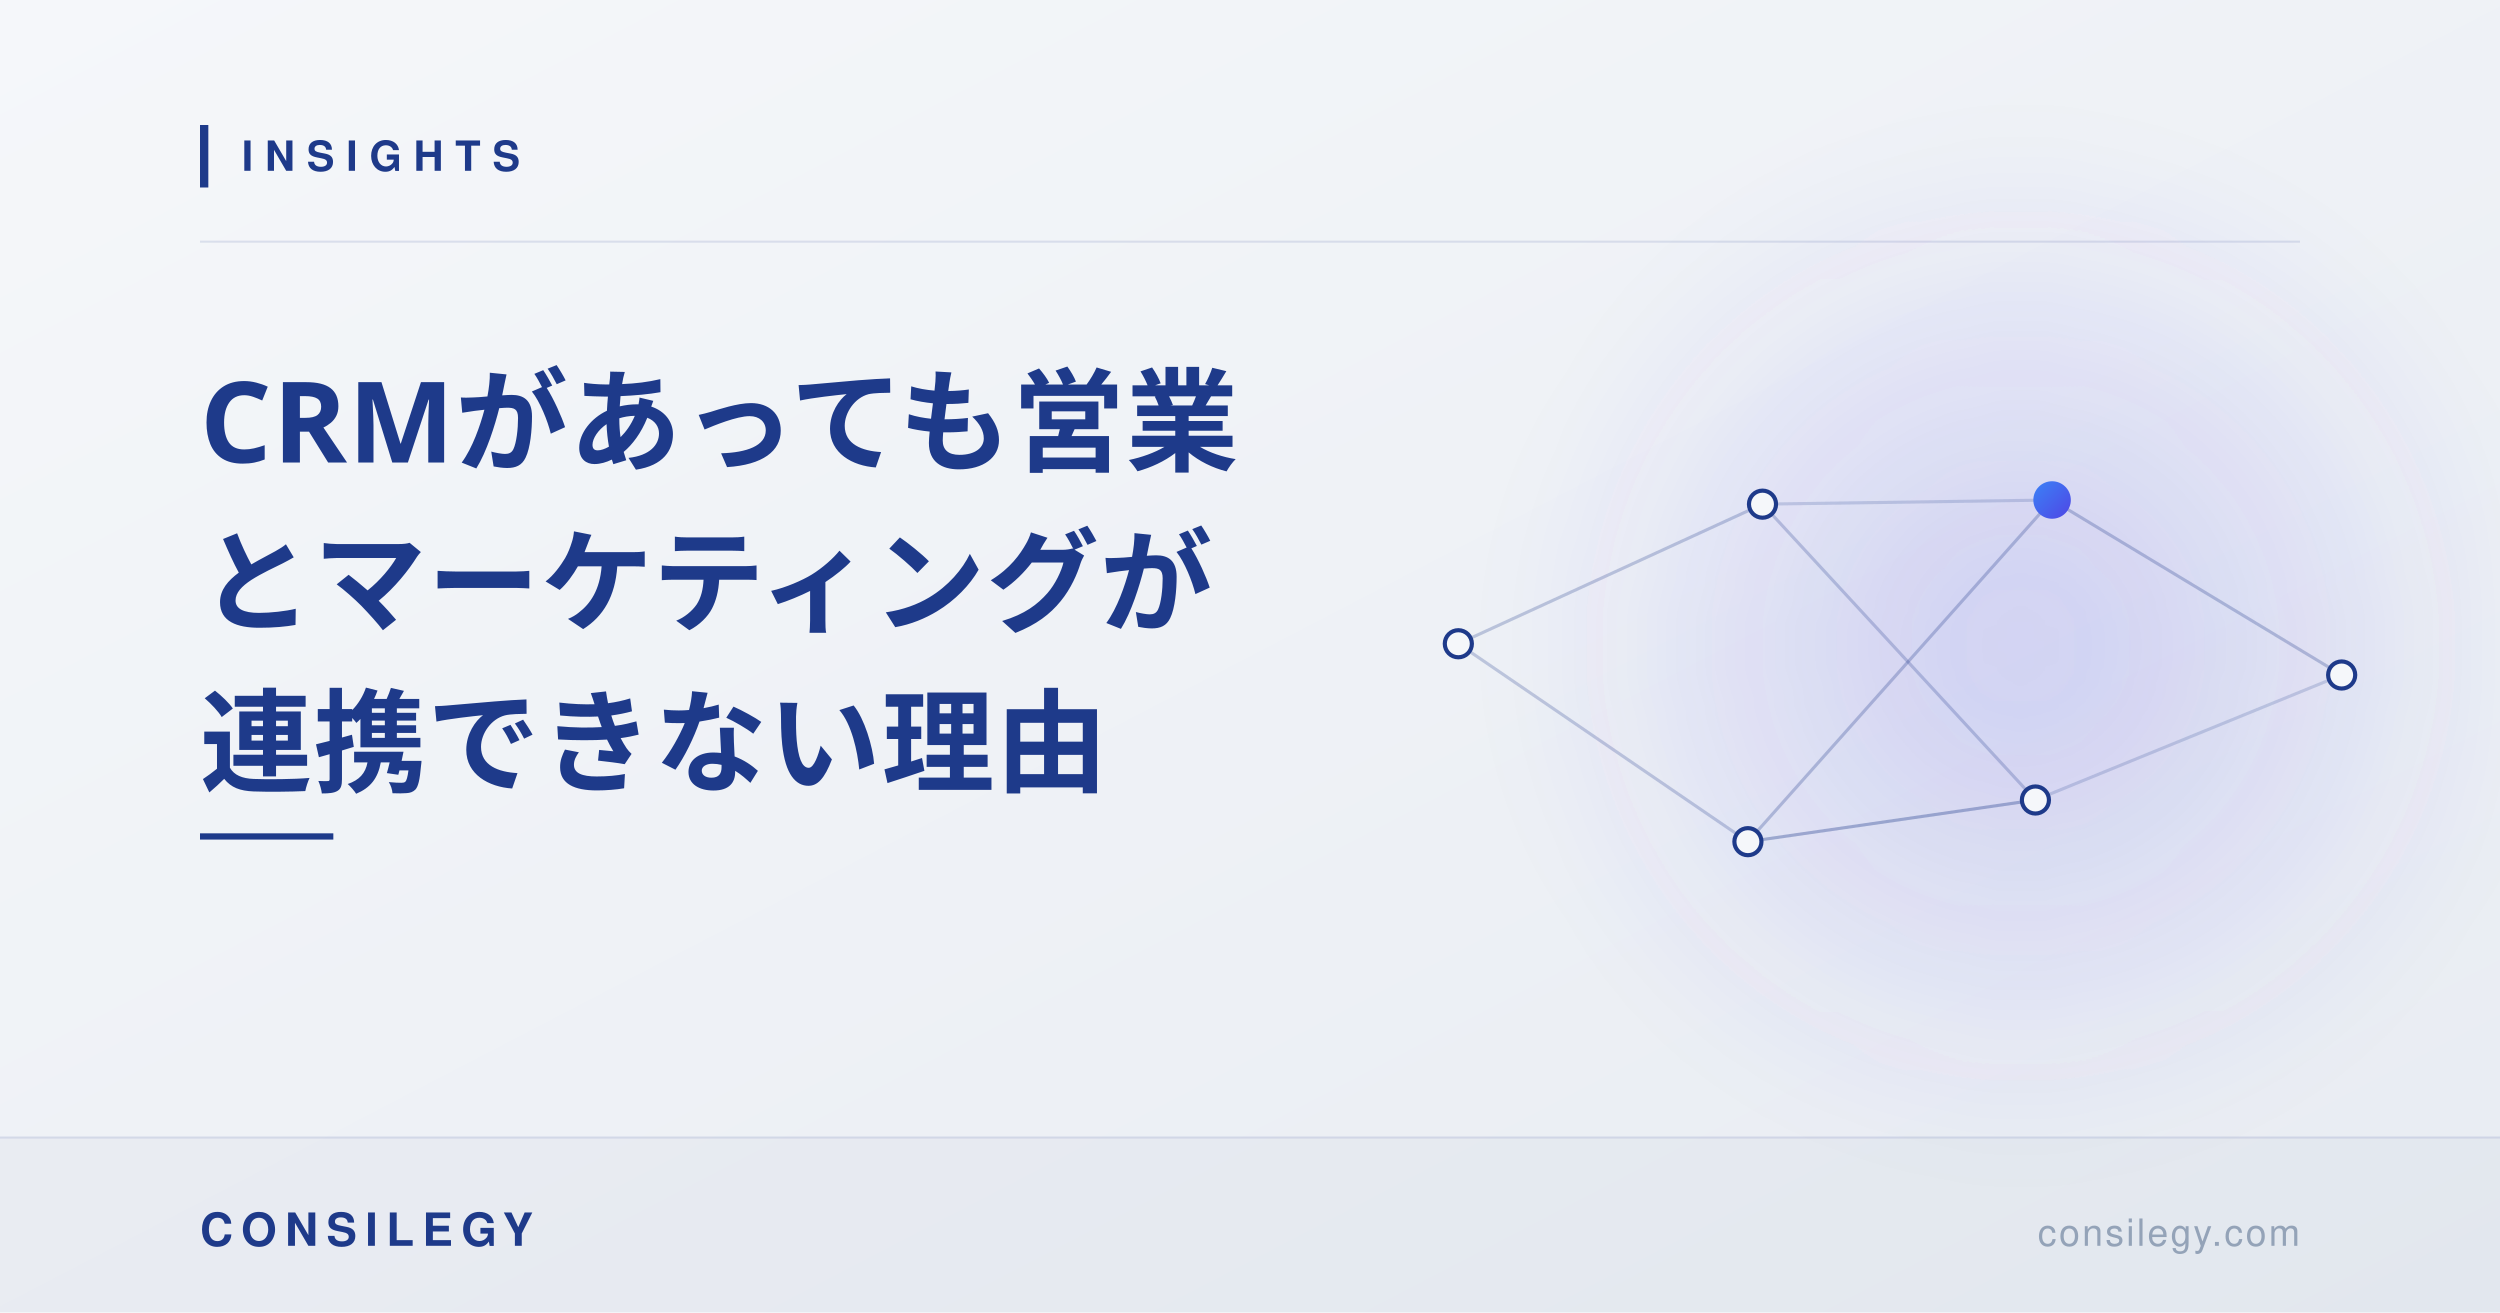
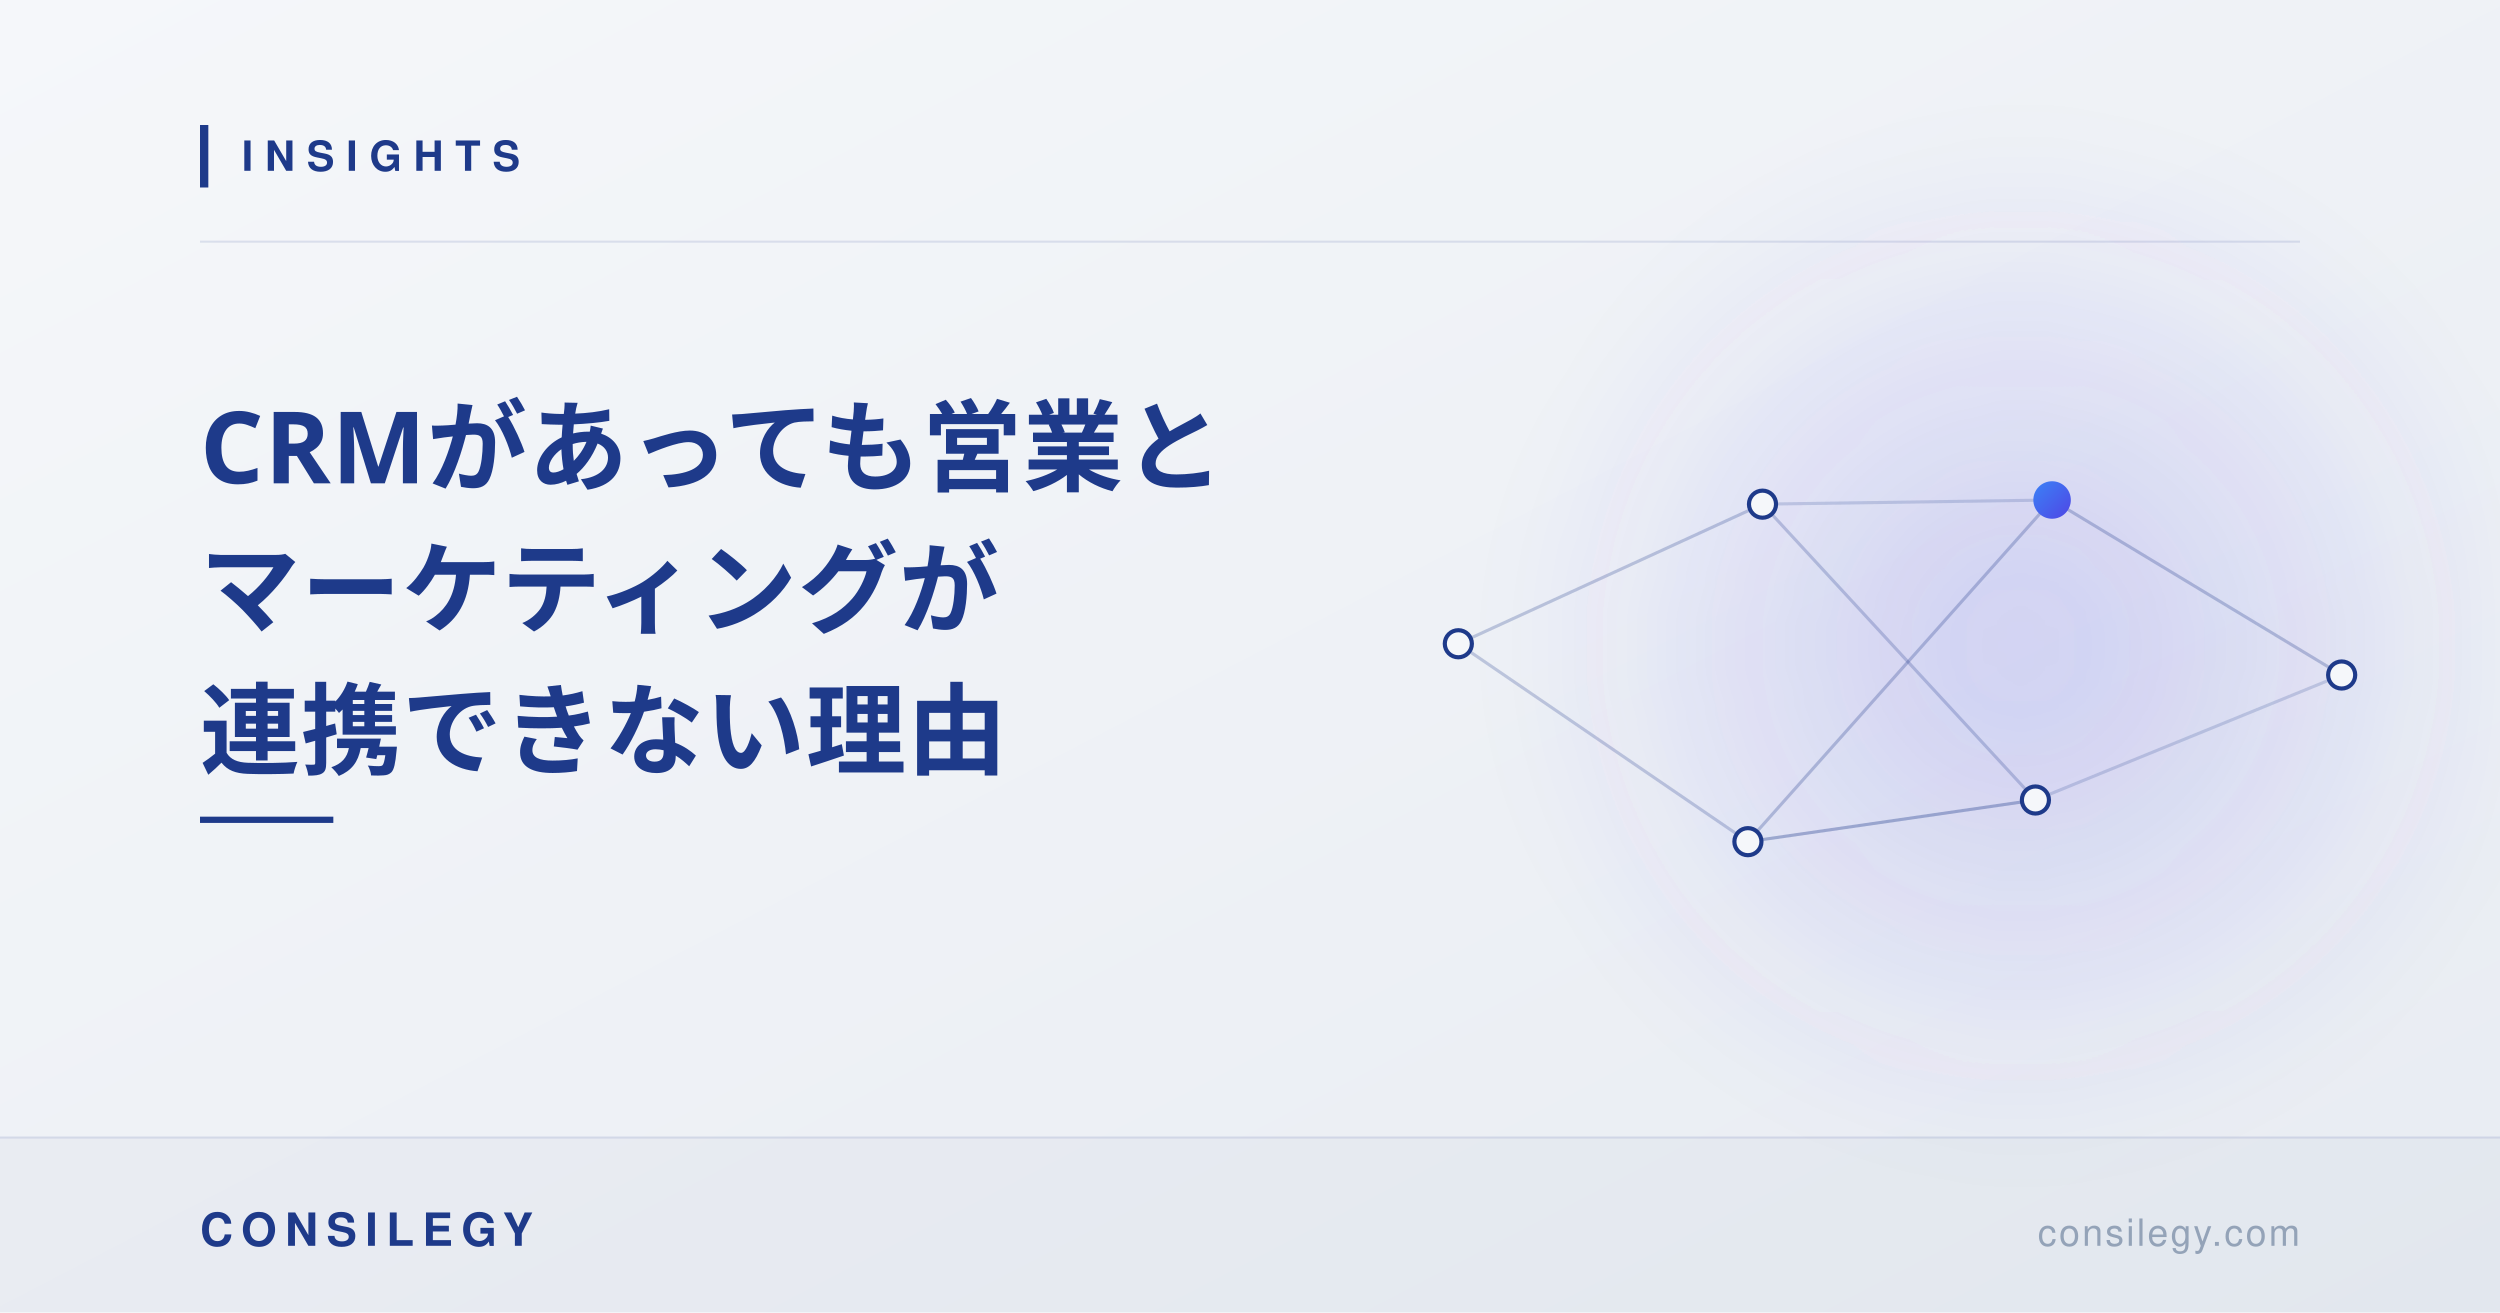
<svg xmlns="http://www.w3.org/2000/svg" viewBox="0 0 1200 630" width="1200" height="630">
  <defs>
    <linearGradient id="bg" x1="0%" y1="0%" x2="100%" y2="100%">
      <stop offset="0%" stop-color="#F5F7FA" />
      <stop offset="100%" stop-color="#E8ECF2" />
    </linearGradient>
    <linearGradient id="bi" x1="0%" y1="0%" x2="100%" y2="100%">
      <stop offset="0%" stop-color="#3B82F6" />
      <stop offset="100%" stop-color="#4F46E5" />
    </linearGradient>
    <radialGradient id="glow" cx="50%" cy="50%" r="50%">
      <stop offset="0%" stop-color="#4F46E5" stop-opacity="0.20" />
      <stop offset="100%" stop-color="#4F46E5" stop-opacity="0" />
    </radialGradient>
    <filter id="soft" x="-60%" y="-60%" width="220%" height="220%">
      <feGaussianBlur stdDeviation="26" />
    </filter>
  </defs>
  <rect width="1200" height="630" fill="url(#bg)" />
  <circle cx="970" cy="310" r="240" fill="url(#glow)" filter="url(#soft)" />
  <line x1="700" y1="309" x2="846" y2="242" stroke="#1E3A8A" stroke-opacity="0.25" stroke-width="1.5" />
  <line x1="700" y1="309" x2="839" y2="404" stroke="#1E3A8A" stroke-opacity="0.24" stroke-width="1.5" />
  <line x1="846" y1="242" x2="985" y2="240" stroke="#1E3A8A" stroke-opacity="0.19" stroke-width="1.5" />
  <line x1="846" y1="242" x2="977" y2="384" stroke="#1E3A8A" stroke-opacity="0.24" stroke-width="1.5" />
  <line x1="839" y1="404" x2="985" y2="240" stroke="#1E3A8A" stroke-opacity="0.27" stroke-width="1.5" />
  <line x1="839" y1="404" x2="977" y2="384" stroke="#1E3A8A" stroke-opacity="0.35" stroke-width="1.5" />
  <line x1="985" y1="240" x2="1124" y2="324" stroke="#1E3A8A" stroke-opacity="0.27" stroke-width="1.5" />
  <line x1="977" y1="384" x2="1124" y2="324" stroke="#1E3A8A" stroke-opacity="0.19" stroke-width="1.5" />
  <circle cx="700" cy="309" r="6.5" fill="#F5F7FA" stroke="#1E3A8A" stroke-width="2" />
  <circle cx="846" cy="242" r="6.5" fill="#F5F7FA" stroke="#1E3A8A" stroke-width="2" />
  <circle cx="839" cy="404" r="6.5" fill="#F5F7FA" stroke="#1E3A8A" stroke-width="2" />
  <circle cx="985" cy="240" r="9" fill="url(#bi)" />
  <circle cx="977" cy="384" r="6.5" fill="#F5F7FA" stroke="#1E3A8A" stroke-width="2" />
  <circle cx="1124" cy="324" r="6.5" fill="#F5F7FA" stroke="#1E3A8A" stroke-width="2" />
  <rect x="96" y="60" width="4" height="30" fill="#1E3A8A" />
  <text x="116" y="82" font-family="'Helvetica Neue',Helvetica,Arial,sans-serif" font-size="20" font-weight="600" fill="#1E3A8A" letter-spacing="0.28em">INSIGHTS</text>
  <line x1="96" y1="116" x2="1104" y2="116" stroke="#1E3A8A" stroke-opacity="0.12" stroke-width="1" />
-   <text x="96" y="222" font-family="'Hiragino Sans','Hiragino Kaku Gothic ProN',system-ui,sans-serif" font-size="54" font-weight="600" fill="#1E3A8A" letter-spacing="0.01em">CRMがあっても営業</text>
-   <text x="96" y="299" font-family="'Hiragino Sans','Hiragino Kaku Gothic ProN',system-ui,sans-serif" font-size="54" font-weight="600" fill="#1E3A8A" letter-spacing="0.01em">とマーケティングが</text>
-   <text x="96" y="376" font-family="'Hiragino Sans','Hiragino Kaku Gothic ProN',system-ui,sans-serif" font-size="54" font-weight="600" fill="#1E3A8A" letter-spacing="0.01em">連携できない理由</text>
-   <rect x="96" y="400" width="64" height="3" fill="#1E3A8A" />
+   <text x="96" y="232" font-family="'Hiragino Sans','Hiragino Kaku Gothic ProN',system-ui,sans-serif" font-size="48" font-weight="600" fill="#1E3A8A" letter-spacing="0.01em">CRMがあっても営業と</text>
+   <text x="96" y="300" font-family="'Hiragino Sans','Hiragino Kaku Gothic ProN',system-ui,sans-serif" font-size="48" font-weight="600" fill="#1E3A8A" letter-spacing="0.01em">マーケティングが</text>
+   <text x="96" y="368" font-family="'Hiragino Sans','Hiragino Kaku Gothic ProN',system-ui,sans-serif" font-size="48" font-weight="600" fill="#1E3A8A" letter-spacing="0.01em">連携できない理由</text>
+   <rect x="96" y="392" width="64" height="3" fill="#1E3A8A" />
  <rect x="0" y="546" width="1200" height="84" fill="#1E3A8A" fill-opacity="0.035" />
  <line x1="0" y1="546" x2="1200" y2="546" stroke="#1E3A8A" stroke-opacity="0.12" stroke-width="1" />
  <text x="96" y="598" font-family="'Helvetica Neue',Helvetica,Arial,sans-serif" font-size="22" font-weight="600" fill="#1E3A8A" letter-spacing="0.18em">CONSILEGY</text>
  <text x="1104" y="598" text-anchor="end" font-family="'Helvetica Neue',Helvetica,Arial,sans-serif" font-size="18" font-weight="400" fill="#94A3B8" letter-spacing="0.06em">consilegy.com</text>
</svg>
